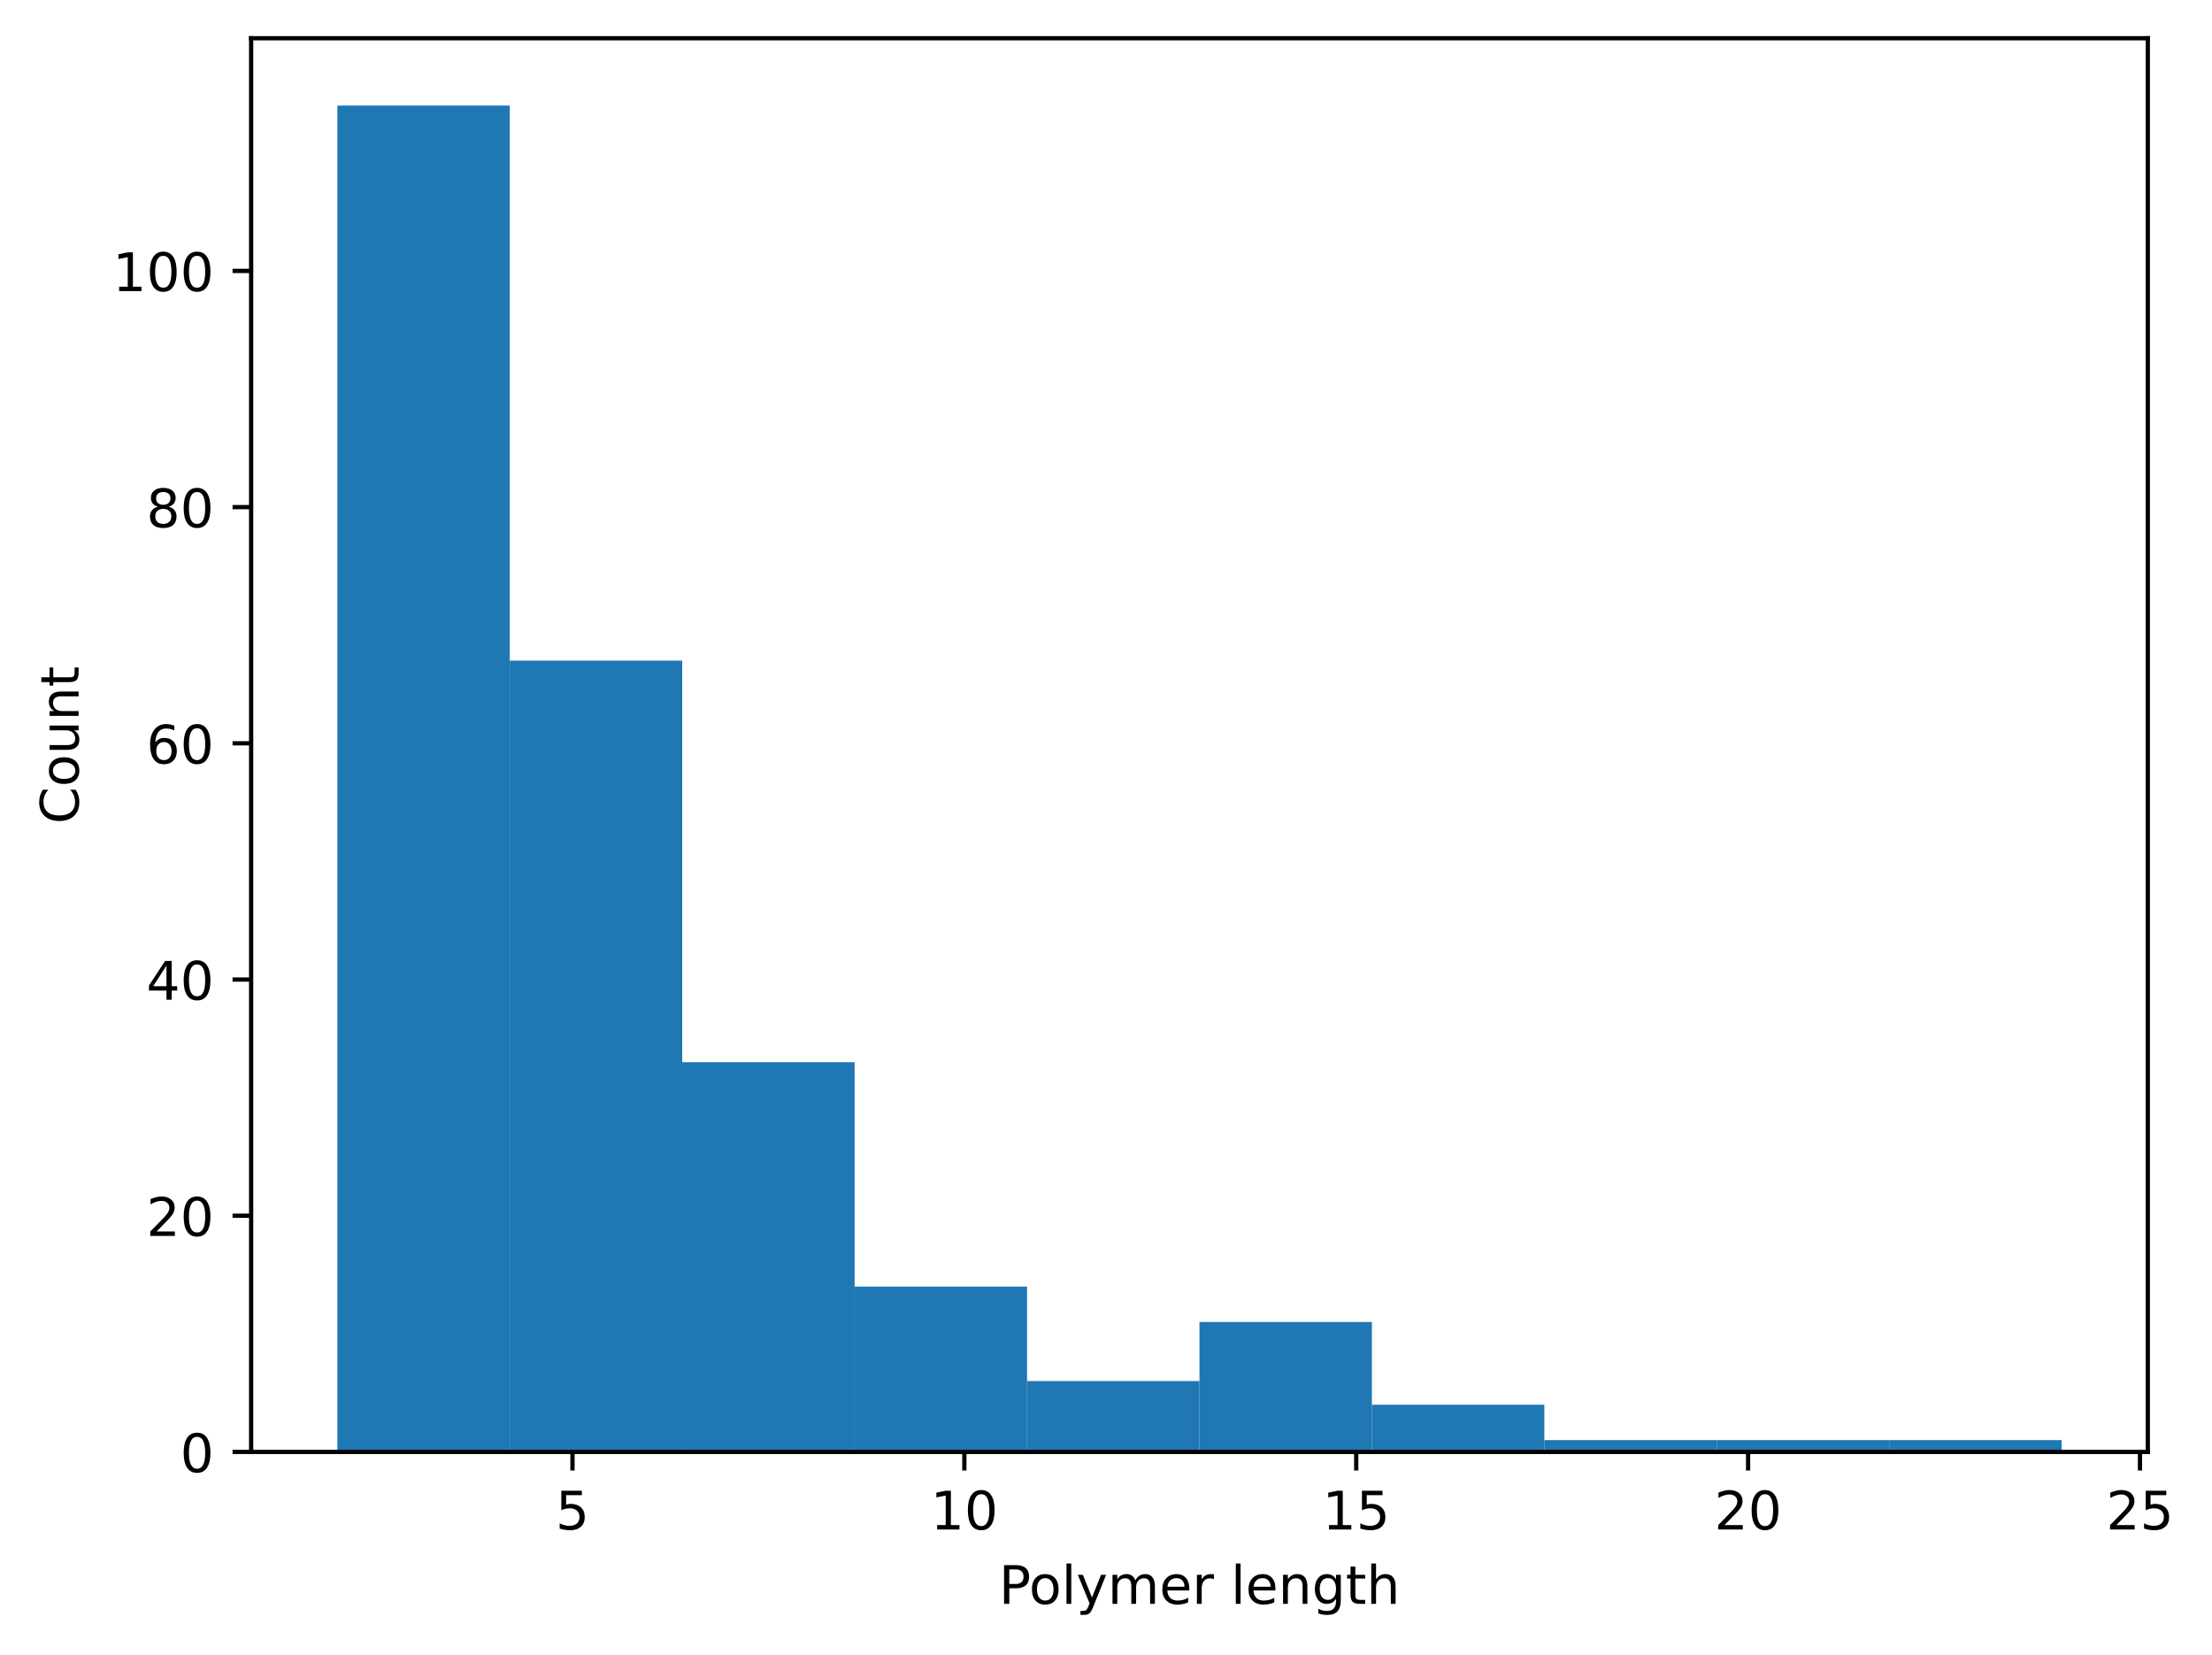
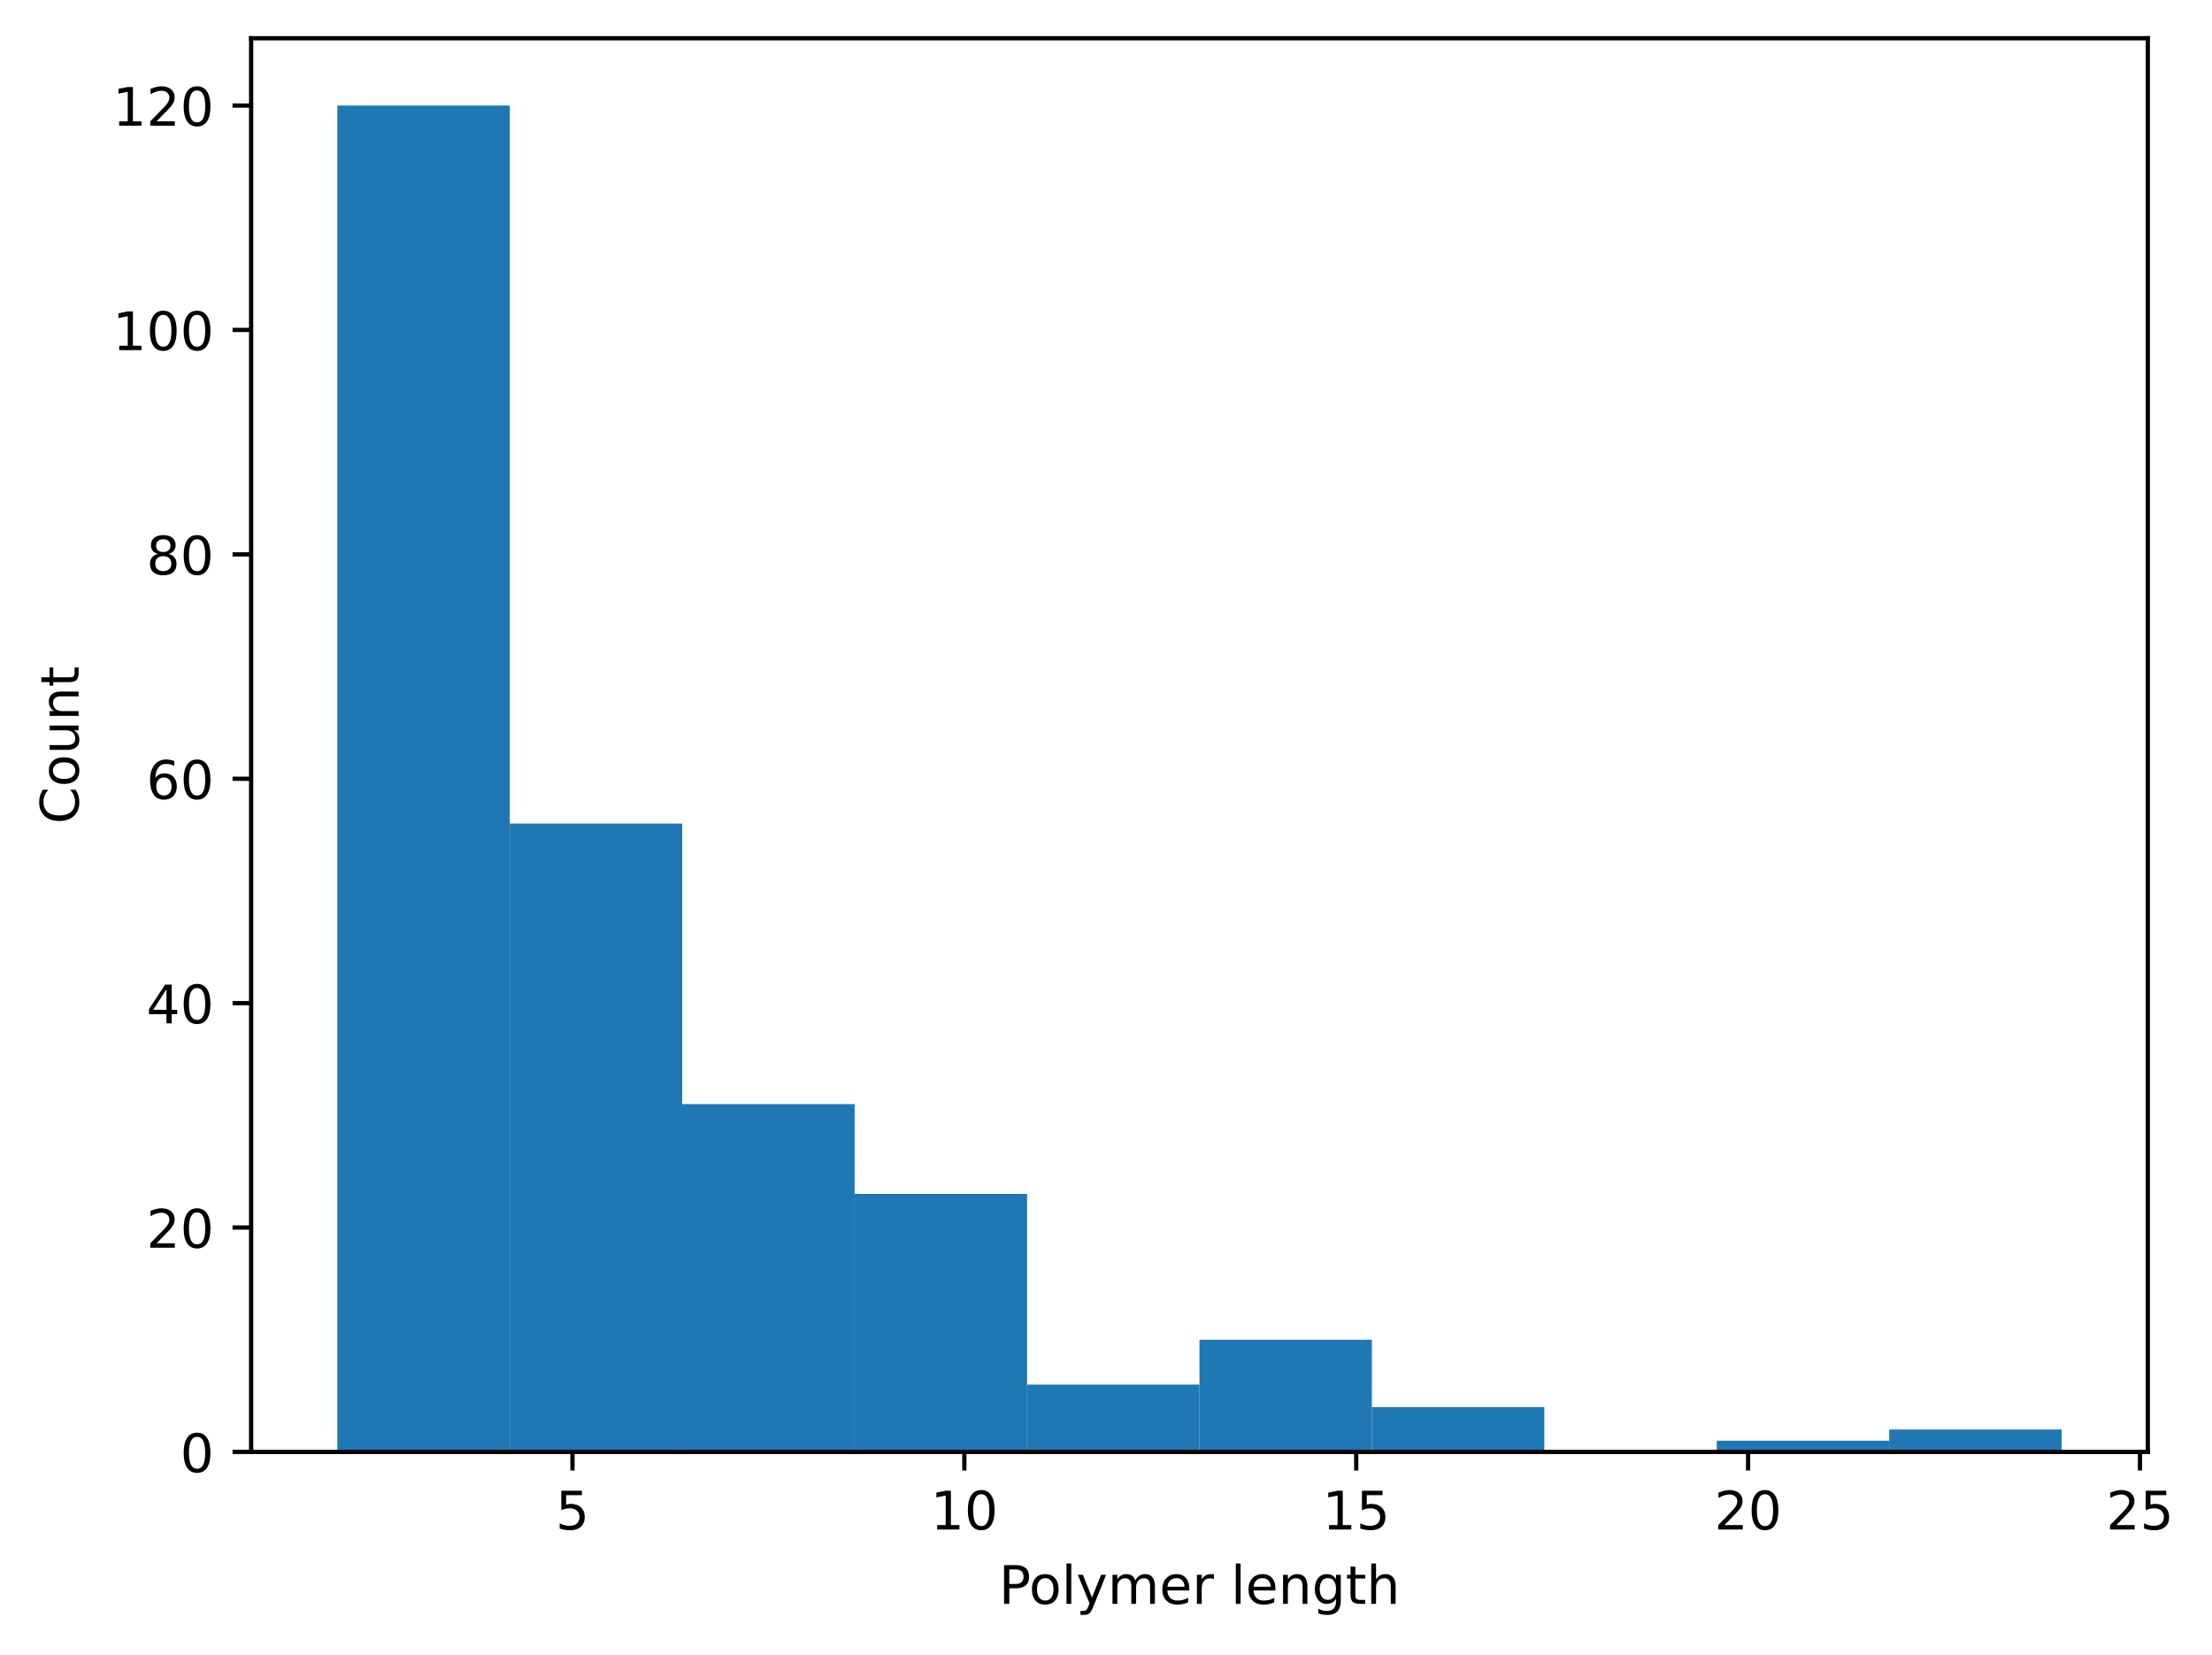
<svg xmlns="http://www.w3.org/2000/svg" xmlns:xlink="http://www.w3.org/1999/xlink" width="416.494pt" height="311.513pt" viewBox="0 0 416.494 311.513" version="1.1">
  <defs>
    <style type="text/css">*{stroke-linejoin: round; stroke-linecap: butt}</style>
  </defs>
  <g id="figure_1">
    <g id="patch_1">
      <path d="M 0 311.513  L 416.494 311.513  L 416.494 0  L 0 0  z " style="fill: #ffffff" />
    </g>
    <g id="axes_1">
      <g id="patch_2">
        <path d="M 47.288 273.312  L 404.408 273.312  L 404.408 7.2  L 47.288 7.2  z " style="fill: #ffffff" />
      </g>
      <g id="patch_3">
-         <path d="M 63.52 273.312  L 95.986 273.312  L 95.986 19.872  L 63.52 19.872  z " clip-path="url(#p6dda204228)" style="fill: #1f77b4" />
+         <path d="M 63.52 273.312  L 95.986 273.312  L 95.986 19.872  L 63.52 19.872  z " clip-path="url(#p8cd2e40638)" style="fill: #1f77b4" />
      </g>
      <g id="patch_4">
-         <path d="M 95.986 273.312  L 128.451 273.312  L 128.451 124.36  L 95.986 124.36  z " clip-path="url(#p6dda204228)" style="fill: #1f77b4" />
+         <path d="M 95.986 273.312  L 128.451 273.312  L 128.451 155.04  L 95.986 155.04  z " clip-path="url(#p8cd2e40638)" style="fill: #1f77b4" />
      </g>
      <g id="patch_5">
-         <path d="M 128.451 273.312  L 160.917 273.312  L 160.917 199.948  L 128.451 199.948  z " clip-path="url(#p6dda204228)" style="fill: #1f77b4" />
+         <path d="M 128.451 273.312  L 160.917 273.312  L 160.917 207.84  L 128.451 207.84  z " clip-path="url(#p8cd2e40638)" style="fill: #1f77b4" />
      </g>
      <g id="patch_6">
-         <path d="M 160.917 273.312  L 193.382 273.312  L 193.382 242.188  L 160.917 242.188  z " clip-path="url(#p6dda204228)" style="fill: #1f77b4" />
+         <path d="M 160.917 273.312  L 193.382 273.312  L 193.382 224.736  L 160.917 224.736  z " clip-path="url(#p8cd2e40638)" style="fill: #1f77b4" />
      </g>
      <g id="patch_7">
-         <path d="M 193.382 273.312  L 225.847 273.312  L 225.847 259.973  L 193.382 259.973  z " clip-path="url(#p6dda204228)" style="fill: #1f77b4" />
+         <path d="M 193.382 273.312  L 225.847 273.312  L 225.847 260.64  L 193.382 260.64  z " clip-path="url(#p8cd2e40638)" style="fill: #1f77b4" />
      </g>
      <g id="patch_8">
-         <path d="M 225.847 273.312  L 258.313 273.312  L 258.313 248.857  L 225.847 248.857  z " clip-path="url(#p6dda204228)" style="fill: #1f77b4" />
+         <path d="M 225.847 273.312  L 258.313 273.312  L 258.313 252.192  L 225.847 252.192  z " clip-path="url(#p8cd2e40638)" style="fill: #1f77b4" />
      </g>
      <g id="patch_9">
-         <path d="M 258.313 273.312  L 290.778 273.312  L 290.778 264.419  L 258.313 264.419  z " clip-path="url(#p6dda204228)" style="fill: #1f77b4" />
+         <path d="M 258.313 273.312  L 290.778 273.312  L 290.778 264.864  L 258.313 264.864  z " clip-path="url(#p8cd2e40638)" style="fill: #1f77b4" />
      </g>
      <g id="patch_10">
-         <path d="M 290.778 273.312  L 323.244 273.312  L 323.244 271.089  L 290.778 271.089  z " clip-path="url(#p6dda204228)" style="fill: #1f77b4" />
+         <path d="M 290.778 273.312  L 323.244 273.312  L 323.244 273.312  L 290.778 273.312  z " clip-path="url(#p8cd2e40638)" style="fill: #1f77b4" />
      </g>
      <g id="patch_11">
-         <path d="M 323.244 273.312  L 355.709 273.312  L 355.709 271.089  L 323.244 271.089  z " clip-path="url(#p6dda204228)" style="fill: #1f77b4" />
+         <path d="M 323.244 273.312  L 355.709 273.312  L 355.709 271.2  L 323.244 271.2  z " clip-path="url(#p8cd2e40638)" style="fill: #1f77b4" />
      </g>
      <g id="patch_12">
-         <path d="M 355.709 273.312  L 388.175 273.312  L 388.175 271.089  L 355.709 271.089  z " clip-path="url(#p6dda204228)" style="fill: #1f77b4" />
+         <path d="M 355.709 273.312  L 388.175 273.312  L 388.175 269.088  L 355.709 269.088  z " clip-path="url(#p8cd2e40638)" style="fill: #1f77b4" />
      </g>
      <g id="matplotlib.axis_1">
        <g id="xtick_1">
          <g id="line2d_1">
            <defs>
-               <path id="m0f15711e9f" d="M 0 0  L 0 3.5  " style="stroke: #000000; stroke-width: 0.8" />
-             </defs>
-             <g>
-               <use xlink:href="#m0f15711e9f" x="107.791" y="273.312" style="stroke: #000000; stroke-width: 0.8" />
+               <path id="mdf4ec60bd6" d="M 0 0  L 0 3.5  " style="stroke: #000000; stroke-width: 0.8" />
+             </defs>
+             <g>
+               <use xlink:href="#mdf4ec60bd6" x="107.791" y="273.312" style="stroke: #000000; stroke-width: 0.8" />
            </g>
          </g>
          <g id="text_1">
            <g transform="translate(104.6101 287.9097) scale(0.1 -0.1)">
              <defs>
                <path id="DejaVuSans-18" d="M 691 4666  L 3169 4666  L 3169 4134  L 1269 4134  L 1269 2991  Q 1406 3038 1543 3061  Q 1681 3084 1819 3084  Q 2600 3084 3056 2656  Q 3513 2228 3513 1497  Q 3513 744 3044 326  Q 2575 -91 1722 -91  Q 1428 -91 1123 -41  Q 819 9 494 109  L 494 744  Q 775 591 1075 516  Q 1375 441 1709 441  Q 2250 441 2565 725  Q 2881 1009 2881 1497  Q 2881 1984 2565 2268  Q 2250 2553 1709 2553  Q 1456 2553 1204 2497  Q 953 2441 691 2322  L 691 4666  z " transform="scale(0.015625)" />
              </defs>
              <use xlink:href="#DejaVuSans-18" />
            </g>
          </g>
        </g>
        <g id="xtick_2">
          <g id="line2d_2">
            <g>
-               <use xlink:href="#m0f15711e9f" x="181.576" y="273.312" style="stroke: #000000; stroke-width: 0.8" />
+               <use xlink:href="#mdf4ec60bd6" x="181.576" y="273.312" style="stroke: #000000; stroke-width: 0.8" />
            </g>
          </g>
          <g id="text_2">
            <g transform="translate(175.2139 287.9097) scale(0.1 -0.1)">
              <defs>
                <path id="DejaVuSans-14" d="M 794 531  L 1825 531  L 1825 4091  L 703 3866  L 703 4441  L 1819 4666  L 2450 4666  L 2450 531  L 3481 531  L 3481 0  L 794 0  L 794 531  z " transform="scale(0.015625)" />
                <path id="DejaVuSans-13" d="M 2034 4250  Q 1547 4250 1301 3770  Q 1056 3291 1056 2328  Q 1056 1369 1301 889  Q 1547 409 2034 409  Q 2525 409 2770 889  Q 3016 1369 3016 2328  Q 3016 3291 2770 3770  Q 2525 4250 2034 4250  z M 2034 4750  Q 2819 4750 3233 4129  Q 3647 3509 3647 2328  Q 3647 1150 3233 529  Q 2819 -91 2034 -91  Q 1250 -91 836 529  Q 422 1150 422 2328  Q 422 3509 836 4129  Q 1250 4750 2034 4750  z " transform="scale(0.015625)" />
              </defs>
              <use xlink:href="#DejaVuSans-14" />
              <use xlink:href="#DejaVuSans-13" transform="translate(63.625 0)" />
            </g>
          </g>
        </g>
        <g id="xtick_3">
          <g id="line2d_3">
            <g>
-               <use xlink:href="#m0f15711e9f" x="255.362" y="273.312" style="stroke: #000000; stroke-width: 0.8" />
+               <use xlink:href="#mdf4ec60bd6" x="255.362" y="273.312" style="stroke: #000000; stroke-width: 0.8" />
            </g>
          </g>
          <g id="text_3">
            <g transform="translate(248.9991 287.9097) scale(0.1 -0.1)">
              <use xlink:href="#DejaVuSans-14" />
              <use xlink:href="#DejaVuSans-18" transform="translate(63.625 0)" />
            </g>
          </g>
        </g>
        <g id="xtick_4">
          <g id="line2d_4">
            <g>
-               <use xlink:href="#m0f15711e9f" x="329.147" y="273.312" style="stroke: #000000; stroke-width: 0.8" />
+               <use xlink:href="#mdf4ec60bd6" x="329.147" y="273.312" style="stroke: #000000; stroke-width: 0.8" />
            </g>
          </g>
          <g id="text_4">
            <g transform="translate(322.7842 287.9097) scale(0.1 -0.1)">
              <defs>
                <path id="DejaVuSans-15" d="M 1228 531  L 3431 531  L 3431 0  L 469 0  L 469 531  Q 828 903 1448 1529  Q 2069 2156 2228 2338  Q 2531 2678 2651 2914  Q 2772 3150 2772 3378  Q 2772 3750 2511 3984  Q 2250 4219 1831 4219  Q 1534 4219 1204 4116  Q 875 4013 500 3803  L 500 4441  Q 881 4594 1212 4672  Q 1544 4750 1819 4750  Q 2544 4750 2975 4387  Q 3406 4025 3406 3419  Q 3406 3131 3298 2873  Q 3191 2616 2906 2266  Q 2828 2175 2409 1742  Q 1991 1309 1228 531  z " transform="scale(0.015625)" />
              </defs>
              <use xlink:href="#DejaVuSans-15" />
              <use xlink:href="#DejaVuSans-13" transform="translate(63.625 0)" />
            </g>
          </g>
        </g>
        <g id="xtick_5">
          <g id="line2d_5">
            <g>
-               <use xlink:href="#m0f15711e9f" x="402.932" y="273.312" style="stroke: #000000; stroke-width: 0.8" />
+               <use xlink:href="#mdf4ec60bd6" x="402.932" y="273.312" style="stroke: #000000; stroke-width: 0.8" />
            </g>
          </g>
          <g id="text_5">
            <g transform="translate(396.5693 287.9097) scale(0.1 -0.1)">
              <use xlink:href="#DejaVuSans-15" />
              <use xlink:href="#DejaVuSans-18" transform="translate(63.625 0)" />
            </g>
          </g>
        </g>
        <g id="text_6">
          <g transform="translate(188.0741 301.9104) scale(0.1 -0.1)">
            <defs>
              <path id="DejaVuSans-33" d="M 1259 4147  L 1259 2394  L 2053 2394  Q 2494 2394 2734 2622  Q 2975 2850 2975 3272  Q 2975 3691 2734 3919  Q 2494 4147 2053 4147  L 1259 4147  z M 628 4666  L 2053 4666  Q 2838 4666 3239 4311  Q 3641 3956 3641 3272  Q 3641 2581 3239 2228  Q 2838 1875 2053 1875  L 1259 1875  L 1259 0  L 628 0  L 628 4666  z " transform="scale(0.015625)" />
              <path id="DejaVuSans-52" d="M 1959 3097  Q 1497 3097 1228 2736  Q 959 2375 959 1747  Q 959 1119 1226 758  Q 1494 397 1959 397  Q 2419 397 2687 759  Q 2956 1122 2956 1747  Q 2956 2369 2687 2733  Q 2419 3097 1959 3097  z M 1959 3584  Q 2709 3584 3137 3096  Q 3566 2609 3566 1747  Q 3566 888 3137 398  Q 2709 -91 1959 -91  Q 1206 -91 779 398  Q 353 888 353 1747  Q 353 2609 779 3096  Q 1206 3584 1959 3584  z " transform="scale(0.015625)" />
              <path id="DejaVuSans-4f" d="M 603 4863  L 1178 4863  L 1178 0  L 603 0  L 603 4863  z " transform="scale(0.015625)" />
              <path id="DejaVuSans-5c" d="M 2059 -325  Q 1816 -950 1584 -1140  Q 1353 -1331 966 -1331  L 506 -1331  L 506 -850  L 844 -850  Q 1081 -850 1212 -737  Q 1344 -625 1503 -206  L 1606 56  L 191 3500  L 800 3500  L 1894 763  L 2988 3500  L 3597 3500  L 2059 -325  z " transform="scale(0.015625)" />
              <path id="DejaVuSans-50" d="M 3328 2828  Q 3544 3216 3844 3400  Q 4144 3584 4550 3584  Q 5097 3584 5394 3201  Q 5691 2819 5691 2113  L 5691 0  L 5113 0  L 5113 2094  Q 5113 2597 4934 2840  Q 4756 3084 4391 3084  Q 3944 3084 3684 2787  Q 3425 2491 3425 1978  L 3425 0  L 2847 0  L 2847 2094  Q 2847 2600 2669 2842  Q 2491 3084 2119 3084  Q 1678 3084 1418 2786  Q 1159 2488 1159 1978  L 1159 0  L 581 0  L 581 3500  L 1159 3500  L 1159 2956  Q 1356 3278 1631 3431  Q 1906 3584 2284 3584  Q 2666 3584 2933 3390  Q 3200 3197 3328 2828  z " transform="scale(0.015625)" />
              <path id="DejaVuSans-48" d="M 3597 1894  L 3597 1613  L 953 1613  Q 991 1019 1311 708  Q 1631 397 2203 397  Q 2534 397 2845 478  Q 3156 559 3463 722  L 3463 178  Q 3153 47 2828 -22  Q 2503 -91 2169 -91  Q 1331 -91 842 396  Q 353 884 353 1716  Q 353 2575 817 3079  Q 1281 3584 2069 3584  Q 2775 3584 3186 3129  Q 3597 2675 3597 1894  z M 3022 2063  Q 3016 2534 2758 2815  Q 2500 3097 2075 3097  Q 1594 3097 1305 2825  Q 1016 2553 972 2059  L 3022 2063  z " transform="scale(0.015625)" />
              <path id="DejaVuSans-55" d="M 2631 2963  Q 2534 3019 2420 3045  Q 2306 3072 2169 3072  Q 1681 3072 1420 2755  Q 1159 2438 1159 1844  L 1159 0  L 581 0  L 581 3500  L 1159 3500  L 1159 2956  Q 1341 3275 1631 3429  Q 1922 3584 2338 3584  Q 2397 3584 2469 3576  Q 2541 3569 2628 3553  L 2631 2963  z " transform="scale(0.015625)" />
              <path id="DejaVuSans-3" transform="scale(0.015625)" />
              <path id="DejaVuSans-51" d="M 3513 2113  L 3513 0  L 2938 0  L 2938 2094  Q 2938 2591 2744 2837  Q 2550 3084 2163 3084  Q 1697 3084 1428 2787  Q 1159 2491 1159 1978  L 1159 0  L 581 0  L 581 3500  L 1159 3500  L 1159 2956  Q 1366 3272 1645 3428  Q 1925 3584 2291 3584  Q 2894 3584 3203 3211  Q 3513 2838 3513 2113  z " transform="scale(0.015625)" />
              <path id="DejaVuSans-4a" d="M 2906 1791  Q 2906 2416 2648 2759  Q 2391 3103 1925 3103  Q 1463 3103 1205 2759  Q 947 2416 947 1791  Q 947 1169 1205 825  Q 1463 481 1925 481  Q 2391 481 2648 825  Q 2906 1169 2906 1791  z M 3481 434  Q 3481 -459 3084 -895  Q 2688 -1331 1869 -1331  Q 1566 -1331 1297 -1286  Q 1028 -1241 775 -1147  L 775 -588  Q 1028 -725 1275 -790  Q 1522 -856 1778 -856  Q 2344 -856 2625 -561  Q 2906 -266 2906 331  L 2906 616  Q 2728 306 2450 153  Q 2172 0 1784 0  Q 1141 0 747 490  Q 353 981 353 1791  Q 353 2603 747 3093  Q 1141 3584 1784 3584  Q 2172 3584 2450 3431  Q 2728 3278 2906 2969  L 2906 3500  L 3481 3500  L 3481 434  z " transform="scale(0.015625)" />
              <path id="DejaVuSans-57" d="M 1172 4494  L 1172 3500  L 2356 3500  L 2356 3053  L 1172 3053  L 1172 1153  Q 1172 725 1289 603  Q 1406 481 1766 481  L 2356 481  L 2356 0  L 1766 0  Q 1100 0 847 248  Q 594 497 594 1153  L 594 3053  L 172 3053  L 172 3500  L 594 3500  L 594 4494  L 1172 4494  z " transform="scale(0.015625)" />
              <path id="DejaVuSans-4b" d="M 3513 2113  L 3513 0  L 2938 0  L 2938 2094  Q 2938 2591 2744 2837  Q 2550 3084 2163 3084  Q 1697 3084 1428 2787  Q 1159 2491 1159 1978  L 1159 0  L 581 0  L 581 4863  L 1159 4863  L 1159 2956  Q 1366 3272 1645 3428  Q 1925 3584 2291 3584  Q 2894 3584 3203 3211  Q 3513 2838 3513 2113  z " transform="scale(0.015625)" />
            </defs>
            <use xlink:href="#DejaVuSans-33" />
            <use xlink:href="#DejaVuSans-52" transform="translate(56.73438 0)" />
            <use xlink:href="#DejaVuSans-4f" transform="translate(117.9219 0)" />
            <use xlink:href="#DejaVuSans-5c" transform="translate(145.7031 0)" />
            <use xlink:href="#DejaVuSans-50" transform="translate(204.8906 0)" />
            <use xlink:href="#DejaVuSans-48" transform="translate(302.2969 0)" />
            <use xlink:href="#DejaVuSans-55" transform="translate(363.8281 0)" />
            <use xlink:href="#DejaVuSans-3" transform="translate(404.9375 0)" />
            <use xlink:href="#DejaVuSans-4f" transform="translate(436.7188 0)" />
            <use xlink:href="#DejaVuSans-48" transform="translate(464.5 0)" />
            <use xlink:href="#DejaVuSans-51" transform="translate(526.0312 0)" />
            <use xlink:href="#DejaVuSans-4a" transform="translate(589.4062 0)" />
            <use xlink:href="#DejaVuSans-57" transform="translate(652.8906 0)" />
            <use xlink:href="#DejaVuSans-4b" transform="translate(692.0938 0)" />
          </g>
        </g>
      </g>
      <g id="matplotlib.axis_2">
        <g id="ytick_1">
          <g id="line2d_6">
            <defs>
-               <path id="m561fce0bd9" d="M 0 0  L -3.5 0  " style="stroke: #000000; stroke-width: 0.8" />
-             </defs>
-             <g>
-               <use xlink:href="#m561fce0bd9" x="47.288" y="273.312" style="stroke: #000000; stroke-width: 0.8" />
+               <path id="m9ca694d7ed" d="M 0 0  L -3.5 0  " style="stroke: #000000; stroke-width: 0.8" />
+             </defs>
+             <g>
+               <use xlink:href="#m9ca694d7ed" x="47.288" y="273.312" style="stroke: #000000; stroke-width: 0.8" />
            </g>
          </g>
          <g id="text_7">
            <g transform="translate(33.925 277.1108) scale(0.1 -0.1)">
              <use xlink:href="#DejaVuSans-13" />
            </g>
          </g>
        </g>
        <g id="ytick_2">
          <g id="line2d_7">
            <g>
-               <use xlink:href="#m561fce0bd9" x="47.288" y="228.849" style="stroke: #000000; stroke-width: 0.8" />
+               <use xlink:href="#m9ca694d7ed" x="47.288" y="231.072" style="stroke: #000000; stroke-width: 0.8" />
            </g>
          </g>
          <g id="text_8">
-             <g transform="translate(27.5625 232.6477) scale(0.1 -0.1)">
+             <g transform="translate(27.5625 234.8708) scale(0.1 -0.1)">
              <use xlink:href="#DejaVuSans-15" />
              <use xlink:href="#DejaVuSans-13" transform="translate(63.625 0)" />
            </g>
          </g>
        </g>
        <g id="ytick_3">
          <g id="line2d_8">
            <g>
-               <use xlink:href="#m561fce0bd9" x="47.288" y="184.386" style="stroke: #000000; stroke-width: 0.8" />
+               <use xlink:href="#m9ca694d7ed" x="47.288" y="188.832" style="stroke: #000000; stroke-width: 0.8" />
            </g>
          </g>
          <g id="text_9">
-             <g transform="translate(27.5625 188.1845) scale(0.1 -0.1)">
+             <g transform="translate(27.5625 192.6308) scale(0.1 -0.1)">
              <defs>
                <path id="DejaVuSans-17" d="M 2419 4116  L 825 1625  L 2419 1625  L 2419 4116  z M 2253 4666  L 3047 4666  L 3047 1625  L 3713 1625  L 3713 1100  L 3047 1100  L 3047 0  L 2419 0  L 2419 1100  L 313 1100  L 313 1709  L 2253 4666  z " transform="scale(0.015625)" />
              </defs>
              <use xlink:href="#DejaVuSans-17" />
              <use xlink:href="#DejaVuSans-13" transform="translate(63.625 0)" />
            </g>
          </g>
        </g>
        <g id="ytick_4">
          <g id="line2d_9">
            <g>
-               <use xlink:href="#m561fce0bd9" x="47.288" y="139.923" style="stroke: #000000; stroke-width: 0.8" />
+               <use xlink:href="#m9ca694d7ed" x="47.288" y="146.592" style="stroke: #000000; stroke-width: 0.8" />
            </g>
          </g>
          <g id="text_10">
-             <g transform="translate(27.5625 143.7214) scale(0.1 -0.1)">
+             <g transform="translate(27.5625 150.3908) scale(0.1 -0.1)">
              <defs>
                <path id="DejaVuSans-19" d="M 2113 2584  Q 1688 2584 1439 2293  Q 1191 2003 1191 1497  Q 1191 994 1439 701  Q 1688 409 2113 409  Q 2538 409 2786 701  Q 3034 994 3034 1497  Q 3034 2003 2786 2293  Q 2538 2584 2113 2584  z M 3366 4563  L 3366 3988  Q 3128 4100 2886 4159  Q 2644 4219 2406 4219  Q 1781 4219 1451 3797  Q 1122 3375 1075 2522  Q 1259 2794 1537 2939  Q 1816 3084 2150 3084  Q 2853 3084 3261 2657  Q 3669 2231 3669 1497  Q 3669 778 3244 343  Q 2819 -91 2113 -91  Q 1303 -91 875 529  Q 447 1150 447 2328  Q 447 3434 972 4092  Q 1497 4750 2381 4750  Q 2619 4750 2861 4703  Q 3103 4656 3366 4563  z " transform="scale(0.015625)" />
              </defs>
              <use xlink:href="#DejaVuSans-19" />
              <use xlink:href="#DejaVuSans-13" transform="translate(63.625 0)" />
            </g>
          </g>
        </g>
        <g id="ytick_5">
          <g id="line2d_10">
            <g>
-               <use xlink:href="#m561fce0bd9" x="47.288" y="95.459" style="stroke: #000000; stroke-width: 0.8" />
+               <use xlink:href="#m9ca694d7ed" x="47.288" y="104.352" style="stroke: #000000; stroke-width: 0.8" />
            </g>
          </g>
          <g id="text_11">
-             <g transform="translate(27.5625 99.2582) scale(0.1 -0.1)">
+             <g transform="translate(27.5625 108.1508) scale(0.1 -0.1)">
              <defs>
                <path id="DejaVuSans-1b" d="M 2034 2216  Q 1584 2216 1326 1975  Q 1069 1734 1069 1313  Q 1069 891 1326 650  Q 1584 409 2034 409  Q 2484 409 2743 651  Q 3003 894 3003 1313  Q 3003 1734 2745 1975  Q 2488 2216 2034 2216  z M 1403 2484  Q 997 2584 770 2862  Q 544 3141 544 3541  Q 544 4100 942 4425  Q 1341 4750 2034 4750  Q 2731 4750 3128 4425  Q 3525 4100 3525 3541  Q 3525 3141 3298 2862  Q 3072 2584 2669 2484  Q 3125 2378 3379 2068  Q 3634 1759 3634 1313  Q 3634 634 3220 271  Q 2806 -91 2034 -91  Q 1263 -91 848 271  Q 434 634 434 1313  Q 434 1759 690 2068  Q 947 2378 1403 2484  z M 1172 3481  Q 1172 3119 1398 2916  Q 1625 2713 2034 2713  Q 2441 2713 2670 2916  Q 2900 3119 2900 3481  Q 2900 3844 2670 4047  Q 2441 4250 2034 4250  Q 1625 4250 1398 4047  Q 1172 3844 1172 3481  z " transform="scale(0.015625)" />
              </defs>
              <use xlink:href="#DejaVuSans-1b" />
              <use xlink:href="#DejaVuSans-13" transform="translate(63.625 0)" />
            </g>
          </g>
        </g>
        <g id="ytick_6">
          <g id="line2d_11">
            <g>
-               <use xlink:href="#m561fce0bd9" x="47.288" y="50.996" style="stroke: #000000; stroke-width: 0.8" />
+               <use xlink:href="#m9ca694d7ed" x="47.288" y="62.112" style="stroke: #000000; stroke-width: 0.8" />
            </g>
          </g>
          <g id="text_12">
-             <g transform="translate(21.2 54.79504) scale(0.1 -0.1)">
+             <g transform="translate(21.2 65.91083) scale(0.1 -0.1)">
              <use xlink:href="#DejaVuSans-14" />
              <use xlink:href="#DejaVuSans-13" transform="translate(63.625 0)" />
              <use xlink:href="#DejaVuSans-13" transform="translate(127.25 0)" />
            </g>
          </g>
        </g>
-         <g id="text_13">
+         <g id="ytick_7">
+           <g id="line2d_12">
+             <g>
+               <use xlink:href="#m9ca694d7ed" x="47.288" y="19.872" style="stroke: #000000; stroke-width: 0.8" />
+             </g>
+           </g>
+           <g id="text_13">
+             <g transform="translate(21.2 23.67083) scale(0.1 -0.1)">
+               <use xlink:href="#DejaVuSans-14" />
+               <use xlink:href="#DejaVuSans-15" transform="translate(63.625 0)" />
+               <use xlink:href="#DejaVuSans-13" transform="translate(127.25 0)" />
+             </g>
+           </g>
+         </g>
+         <g id="text_14">
          <g transform="translate(14.79766 155.1044) rotate(-90) scale(0.1 -0.1)">
            <defs>
              <path id="DejaVuSans-26" d="M 4122 4306  L 4122 3641  Q 3803 3938 3442 4084  Q 3081 4231 2675 4231  Q 1875 4231 1450 3742  Q 1025 3253 1025 2328  Q 1025 1406 1450 917  Q 1875 428 2675 428  Q 3081 428 3442 575  Q 3803 722 4122 1019  L 4122 359  Q 3791 134 3420 21  Q 3050 -91 2638 -91  Q 1578 -91 968 557  Q 359 1206 359 2328  Q 359 3453 968 4101  Q 1578 4750 2638 4750  Q 3056 4750 3426 4639  Q 3797 4528 4122 4306  z " transform="scale(0.015625)" />
              <path id="DejaVuSans-58" d="M 544 1381  L 544 3500  L 1119 3500  L 1119 1403  Q 1119 906 1312 657  Q 1506 409 1894 409  Q 2359 409 2629 706  Q 2900 1003 2900 1516  L 2900 3500  L 3475 3500  L 3475 0  L 2900 0  L 2900 538  Q 2691 219 2414 64  Q 2138 -91 1772 -91  Q 1169 -91 856 284  Q 544 659 544 1381  z M 1991 3584  L 1991 3584  z " transform="scale(0.015625)" />
            </defs>
            <use xlink:href="#DejaVuSans-26" />
            <use xlink:href="#DejaVuSans-52" transform="translate(69.82812 0)" />
            <use xlink:href="#DejaVuSans-58" transform="translate(131.0156 0)" />
            <use xlink:href="#DejaVuSans-51" transform="translate(194.3906 0)" />
            <use xlink:href="#DejaVuSans-57" transform="translate(257.7656 0)" />
          </g>
        </g>
      </g>
      <g id="patch_13">
        <path d="M 47.288 273.312  L 47.288 7.2  " style="fill: none; stroke: #000000; stroke-width: 0.8; stroke-linejoin: miter; stroke-linecap: square" />
      </g>
      <g id="patch_14">
        <path d="M 404.408 273.312  L 404.408 7.2  " style="fill: none; stroke: #000000; stroke-width: 0.8; stroke-linejoin: miter; stroke-linecap: square" />
      </g>
      <g id="patch_15">
        <path d="M 47.288 273.312  L 404.408 273.312  " style="fill: none; stroke: #000000; stroke-width: 0.8; stroke-linejoin: miter; stroke-linecap: square" />
      </g>
      <g id="patch_16">
        <path d="M 47.288 7.2  L 404.408 7.2  " style="fill: none; stroke: #000000; stroke-width: 0.8; stroke-linejoin: miter; stroke-linecap: square" />
      </g>
    </g>
  </g>
  <defs>
-     <clipPath id="p6dda204228">
+     <clipPath id="p8cd2e40638">
      <rect x="47.288" y="7.2" width="357.12" height="266.112" />
    </clipPath>
  </defs>
</svg>
